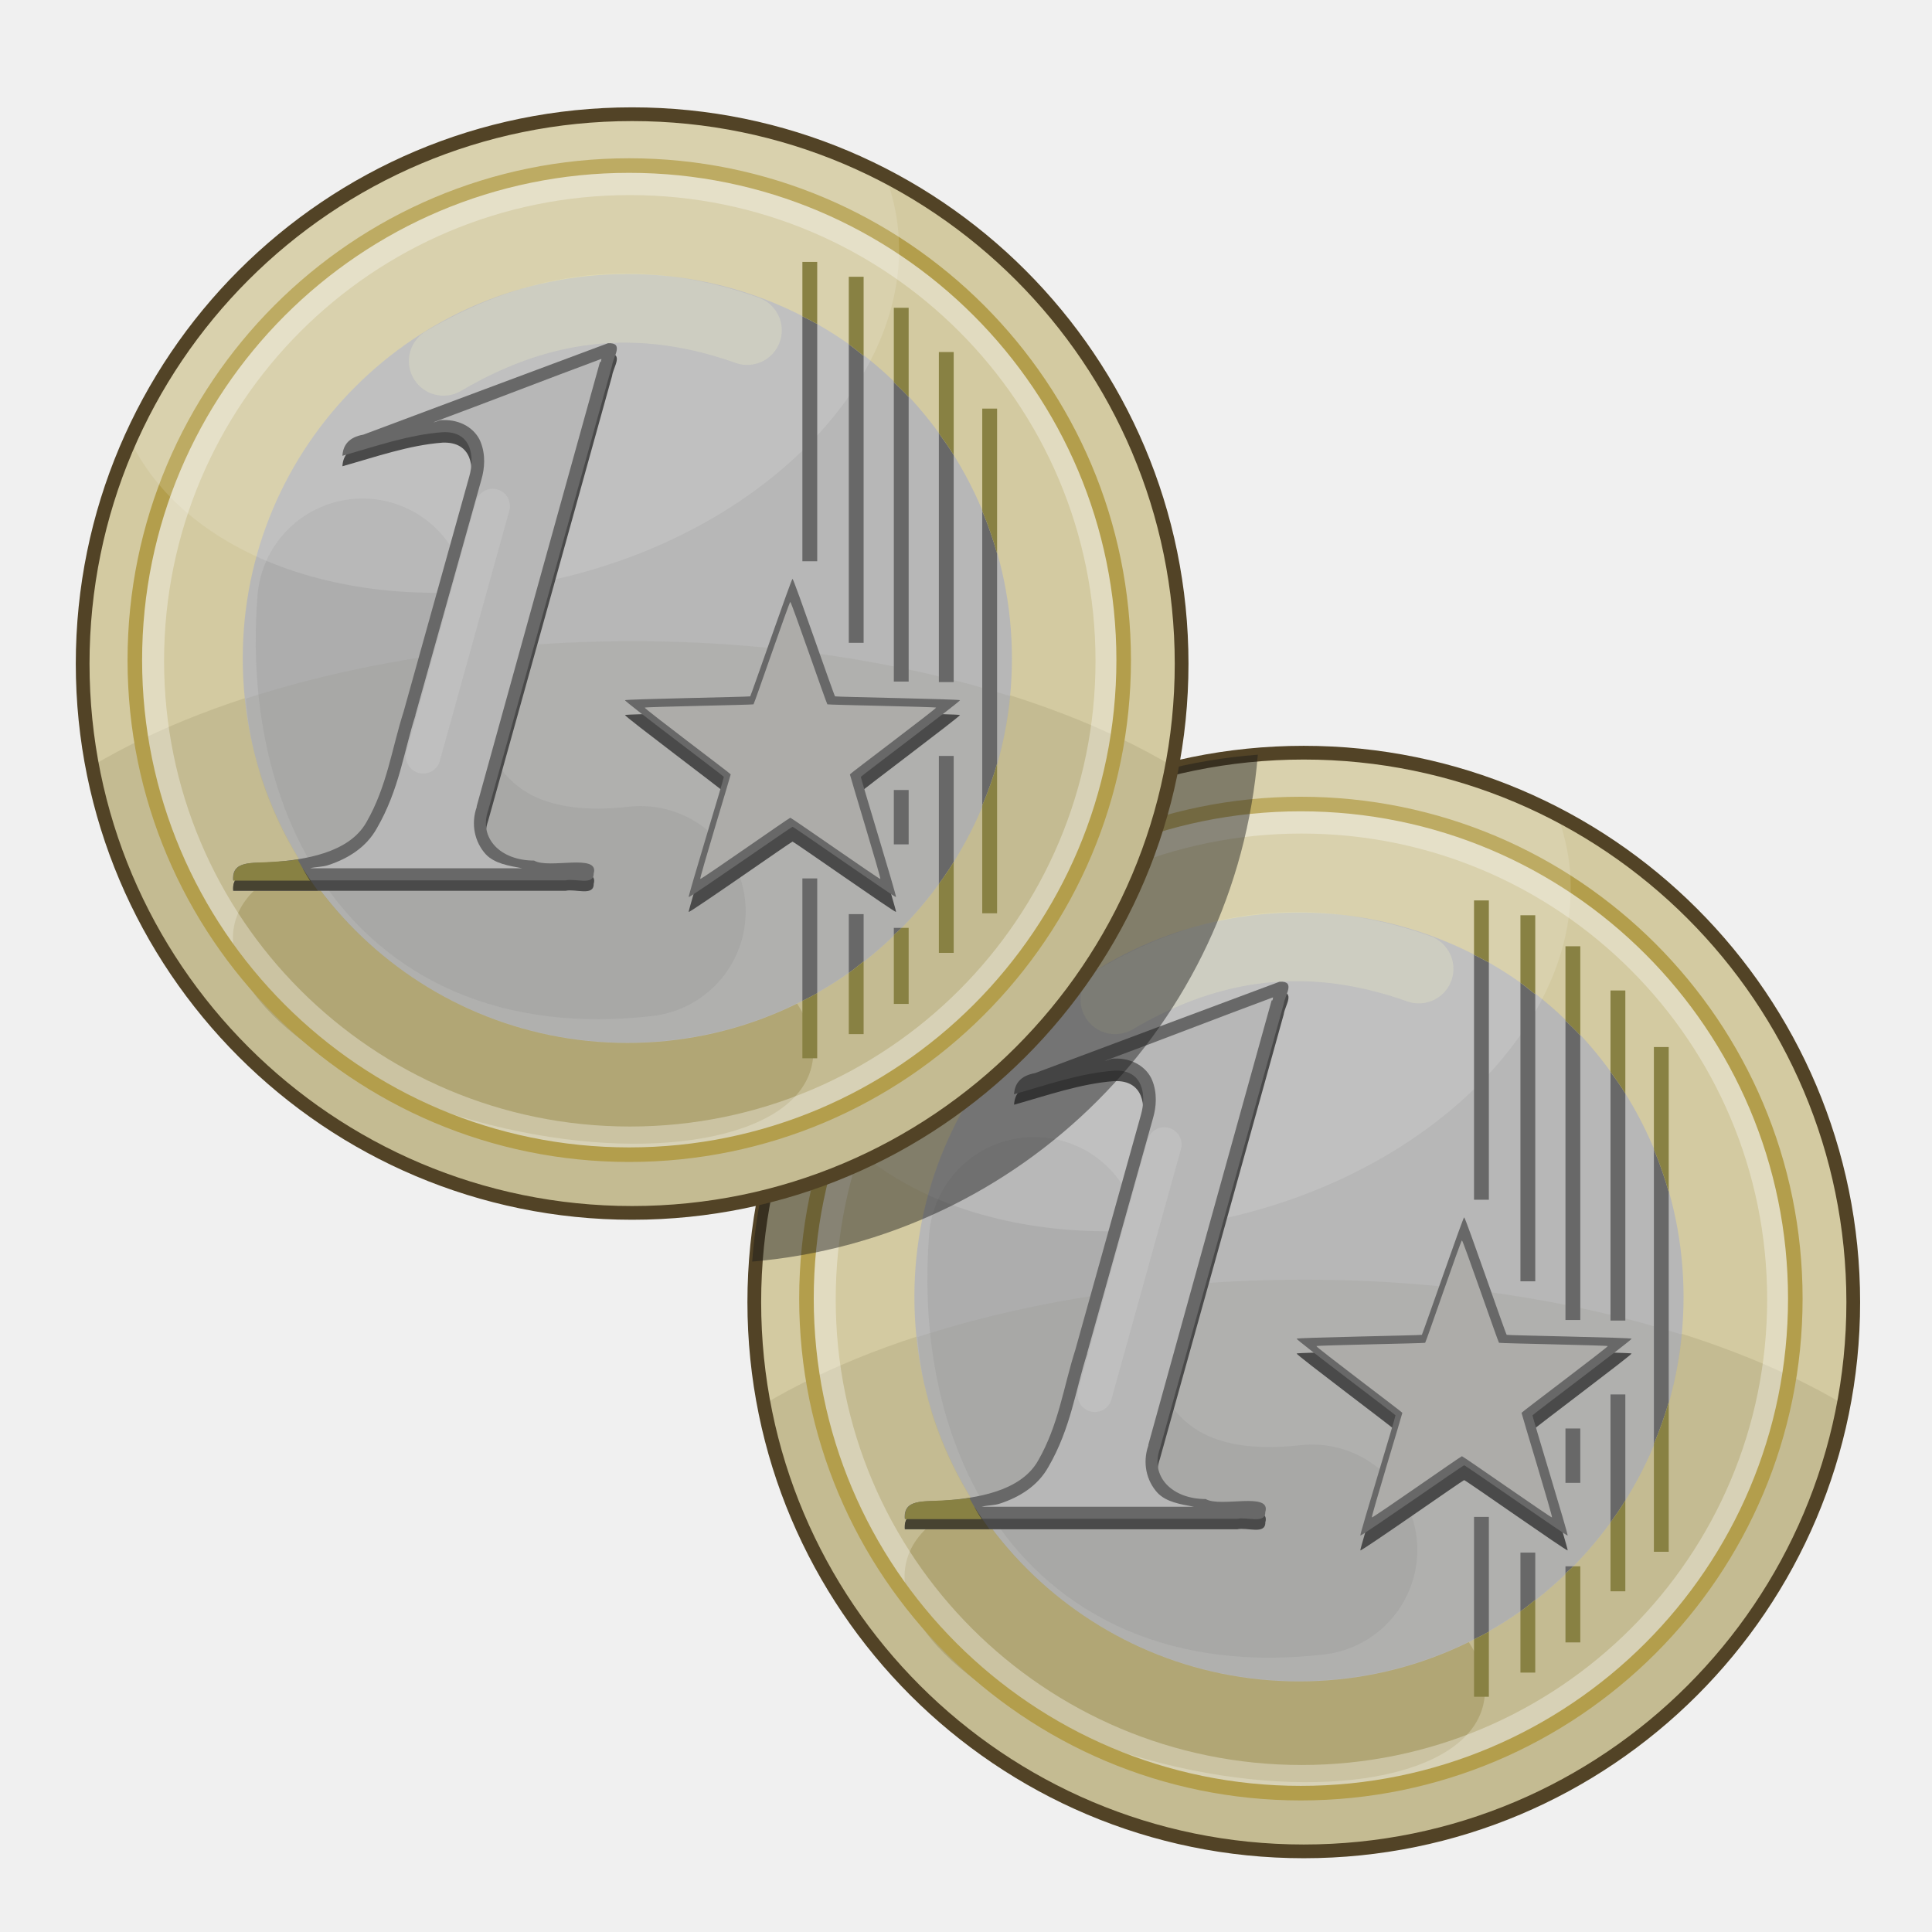
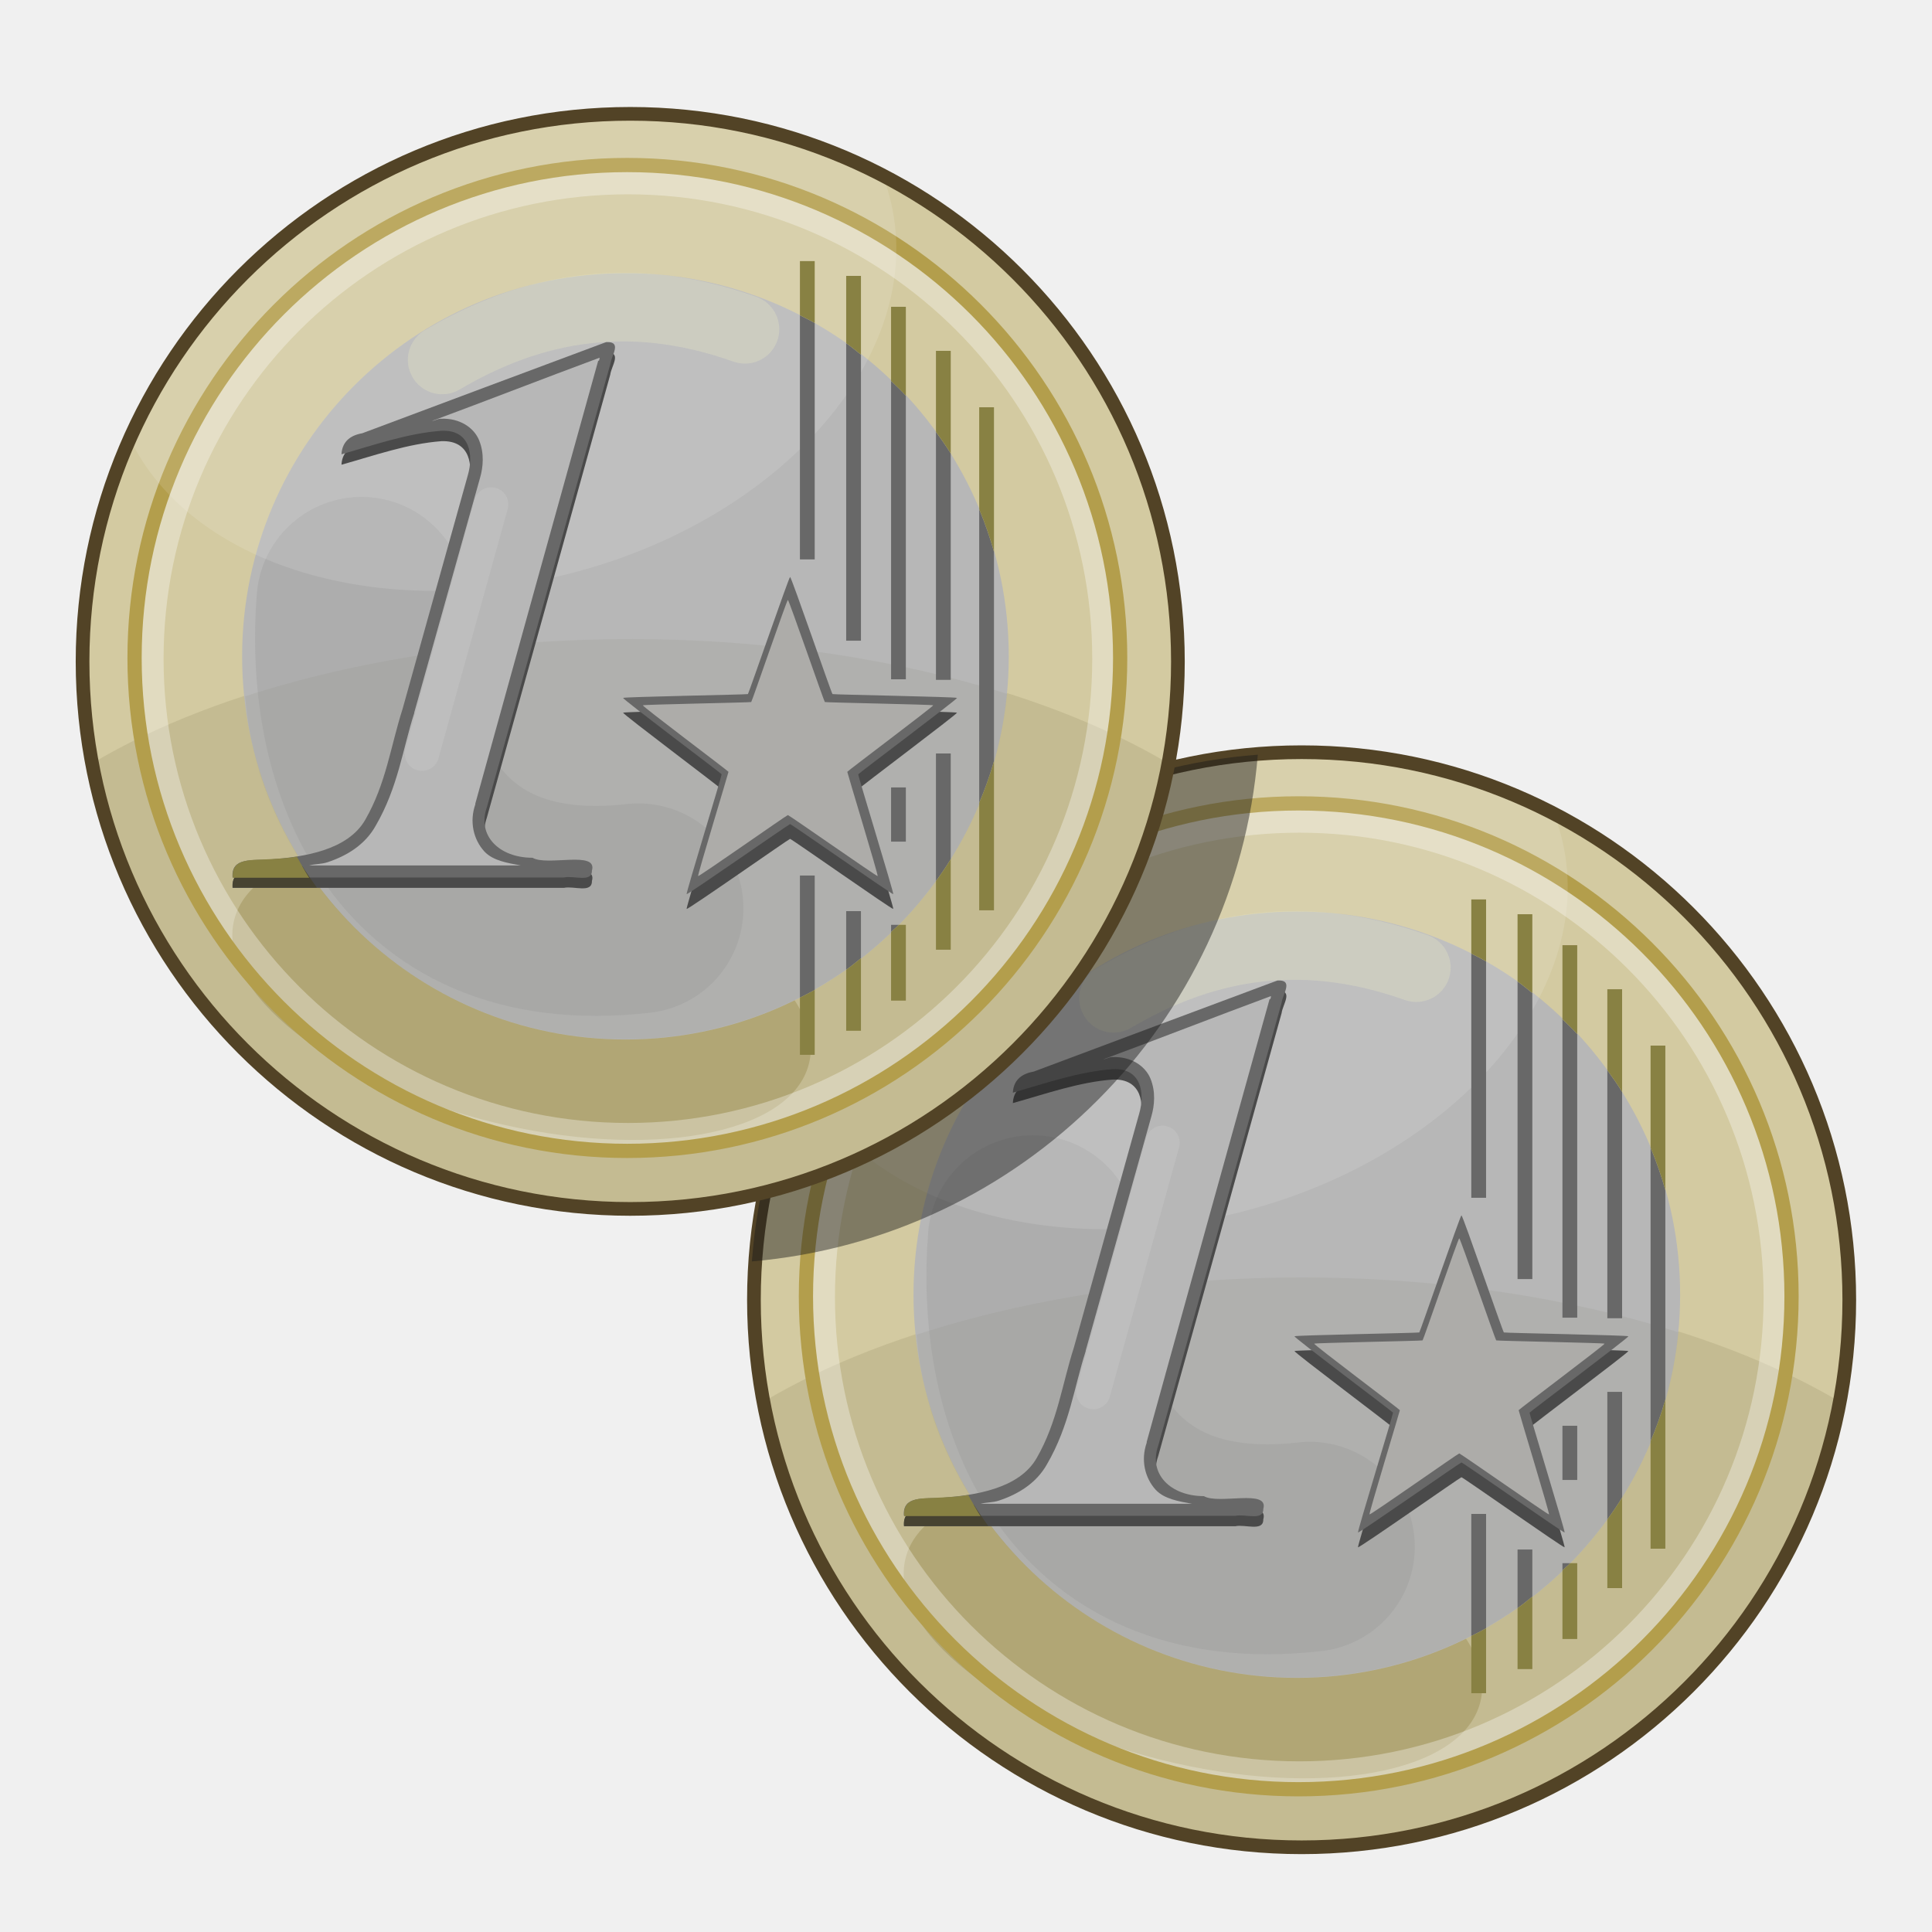
<svg xmlns="http://www.w3.org/2000/svg" xmlns:xlink="http://www.w3.org/1999/xlink" version="1.0" width="100%" height="100%" viewBox="0 0 48 48" id="svg2383">
  <defs id="defs2385" />
-   <use transform="translate(16.6867,15.86266)" id="use2426" x="0" y="0" width="48" height="48" xlink:href="#g2402" />
-   <path d="M 31.25,18.75 C 24.538,19.261 19.183,24.627 18.688,31.344 C 25.375,30.77 30.706,25.446 31.25,18.75 z" id="path2430" style="opacity:1;fill:#1a1a1a;fill-opacity:0.45;fill-rule:evenodd;stroke:none;stroke-width:1px;stroke-linecap:butt;stroke-linejoin:miter;marker:none;marker-start:none;marker-mid:none;marker-end:none;stroke-miterlimit:4;stroke-dasharray:none;stroke-dashoffset:0;stroke-opacity:1;visibility:visible;display:inline;overflow:visible;enable-background:accumulate" />
-   <g transform="matrix(0.6822424,0,0,0.6822424,-0.7368925,7.4431502e-2)" id="g2402">
-     <path d="M 44.11,24.06 C 44.11,35.1 35.15,44.06 24.1,44.06 C 13.05,44.06 4.09,35.1 4.09,24.06 C 4.09,13.01 13.05,4.05 24.1,4.05 C 35.15,4.05 44.11,13.01 44.11,24.06 z" id="p3302" style="fill:#d3caa1;fill-opacity:1;fill-rule:nonzero;stroke:none;marker:none;visibility:visible;display:inline;overflow:visible;enable-background:accumulate" />
-     <path d="M 24.11,23.23 C 16.18,23.23 9.1,25 4.44,27.78 C 4.45,27.82 4.46,27.85 4.46,27.89 C 4.55,28.35 4.65,28.81 4.77,29.25 C 4.83,29.47 4.91,29.68 4.97,29.9 C 5.09,30.28 5.23,30.65 5.37,31.03 C 5.42,31.16 5.48,31.31 5.54,31.45 C 5.58,31.57 5.63,31.7 5.67,31.82 C 5.81,32.12 5.93,32.42 6.07,32.72 C 6.22,33.01 6.37,33.29 6.52,33.57 C 6.68,33.85 6.84,34.14 7,34.42 C 7.05,34.48 7.08,34.54 7.12,34.62 C 7.34,34.96 7.58,35.32 7.83,35.65 C 8.1,36.03 8.38,36.4 8.67,36.76 C 8.74,36.84 8.8,36.91 8.87,36.98 C 9.23,37.42 9.62,37.82 10.03,38.23 C 10.39,38.58 10.76,38.93 11.16,39.27 C 11.19,39.3 11.23,39.35 11.27,39.39 C 11.3,39.41 11.35,39.44 11.38,39.47 C 11.49,39.56 11.61,39.63 11.72,39.72 C 11.89,39.86 12.05,40.02 12.22,40.14 C 12.39,40.26 12.57,40.37 12.74,40.49 C 12.79,40.52 12.85,40.59 12.9,40.62 C 14.22,41.52 15.66,42.24 17.17,42.8 C 17.18,42.81 17.2,42.82 17.23,42.83 C 17.74,43.02 18.3,43.19 18.84,43.33 C 19.36,43.48 19.88,43.6 20.42,43.7 C 20.51,43.72 20.6,43.74 20.7,43.76 C 21.22,43.85 21.76,43.91 22.31,43.96 C 22.9,44.01 23.5,44.04 24.11,44.04 C 24.73,44.04 25.32,44.01 25.92,43.96 C 26.33,43.92 26.73,43.88 27.13,43.81 C 27.39,43.78 27.65,43.72 27.9,43.68 C 27.97,43.66 28.04,43.66 28.12,43.65 C 28.56,43.56 28.97,43.45 29.39,43.33 C 29.42,43.33 29.43,43.32 29.45,43.31 C 29.64,43.25 29.85,43.2 30.04,43.14 C 30.4,43.03 30.76,42.9 31.11,42.77 C 31.64,42.57 32.14,42.36 32.64,42.12 C 32.69,42.1 32.73,42.09 32.78,42.07 C 33.25,41.83 33.72,41.59 34.17,41.33 C 34.55,41.1 34.93,40.88 35.3,40.62 C 35.31,40.61 35.31,40.61 35.32,40.6 C 35.58,40.42 35.81,40.24 36.06,40.06 C 36.32,39.86 36.57,39.67 36.82,39.47 C 36.91,39.39 37.01,39.32 37.1,39.24 C 37.47,38.93 37.83,38.59 38.17,38.26 C 38.18,38.25 38.19,38.24 38.2,38.23 C 38.21,38.21 38.22,38.2 38.23,38.19 C 38.69,37.74 39.12,37.25 39.53,36.76 C 39.73,36.51 39.93,36.28 40.12,36.03 C 40.28,35.8 40.45,35.57 40.6,35.35 C 40.63,35.3 40.66,35.28 40.68,35.23 C 40.86,34.97 41.03,34.69 41.2,34.42 C 41.36,34.14 41.52,33.85 41.68,33.57 C 41.83,33.29 41.98,33.01 42.13,32.72 C 42.33,32.3 42.49,31.88 42.66,31.45 C 42.71,31.31 42.78,31.16 42.83,31.03 C 42.97,30.66 43.11,30.27 43.23,29.9 C 43.29,29.67 43.37,29.47 43.43,29.25 C 43.55,28.8 43.65,28.36 43.74,27.89 C 43.74,27.85 43.75,27.82 43.76,27.78 C 39.09,25.01 32.04,23.23 24.11,23.23 z" id="p3304" style="fill:#574e28;fill-opacity:0.12;fill-rule:nonzero;stroke:none;marker:none;visibility:visible;display:inline;overflow:visible;enable-background:accumulate" />
-     <path d="M 30.63,38.75 C 29.98,41.37 24.75,42.31 18.95,40.86 C 13.15,39.41 8.97,36.11 9.63,33.5 C 10.28,30.89 15.51,29.95 21.31,31.4 C 27.11,32.85 31.29,36.14 30.63,38.75 z" id="p3312" style="fill:#705d0f;fill-opacity:0.22;fill-rule:nonzero;stroke:none;marker:none;visibility:visible;display:inline;overflow:visible;enable-background:accumulate" />
-     <path d="M 41.42,23.96 C 41.42,33.57 33.63,41.36 24.02,41.36 C 14.4,41.36 6.61,33.57 6.61,23.96 C 6.61,14.34 14.4,6.55 24.02,6.55 C 33.63,6.55 41.42,14.34 41.42,23.96 z" id="p3314" style="fill:none;fill-opacity:1;fill-rule:nonzero;stroke:#ffffff;stroke-width:0.89;stroke-linecap:butt;stroke-linejoin:miter;marker:none;stroke-miterlimit:4;stroke-dasharray:none;stroke-dashoffset:0;stroke-opacity:0.33;visibility:visible;display:inline;overflow:visible;enable-background:accumulate" />
-     <path d="M 37.93,23.87 C 37.93,31.61 31.66,37.87 23.93,37.87 C 16.19,37.87 9.92,31.61 9.92,23.87 C 9.92,16.14 16.19,9.87 23.93,9.87 C 31.66,9.87 37.93,16.14 37.93,23.87 z" id="p3254" style="fill:#b7b7b7;fill-opacity:1;fill-rule:nonzero;stroke:none;marker:none;visibility:visible;display:inline;overflow:visible;enable-background:accumulate" />
-     <path d="M 24.12,23.24 C 18.91,23.24 14.06,24.02 10.03,25.33 C 10.07,25.78 10.12,26.22 10.2,26.65 C 10.24,26.87 10.29,27.09 10.34,27.3 C 10.4,27.55 10.47,27.8 10.54,28.04 C 10.54,28.05 10.54,28.06 10.54,28.07 C 12.32,33.75 17.65,37.86 23.92,37.86 C 31.19,37.86 37.18,32.33 37.87,25.24 C 33.9,23.99 29.2,23.24 24.12,23.24 z" id="p3307" style="fill:#827e6f;fill-opacity:0.12;fill-rule:nonzero;stroke:none;marker:none;visibility:visible;display:inline;overflow:visible;enable-background:accumulate" />
-     <path d="M 42,23.93 C 42,33.87 33.94,41.94 23.99,41.94 C 14.05,41.94 5.99,33.87 5.99,23.93 C 5.99,13.99 14.05,5.92 23.99,5.92 C 33.94,5.92 42,13.99 42,23.93 z" id="p3252" style="fill:none;fill-opacity:1;fill-rule:nonzero;stroke:#b39e4c;stroke-width:0.53;stroke-linecap:butt;stroke-linejoin:miter;marker:none;stroke-miterlimit:4;stroke-dasharray:none;stroke-dashoffset:0;stroke-opacity:1;visibility:visible;display:inline;overflow:visible;enable-background:accumulate" />
+   <use transform="translate(16.68,15.86)" id="use2426" x="0" y="0" width="48" height="48" xlink:href="#g2402" />
+   <path d="M 31.25,18.75 C 24.53,19.26 19.18,24.62 18.68,31.34 C 25.37,30.76 30.70,25.44 31.25,18.75 z" id="path2430" style="opacity:1;fill:#1a1a1a;fill-opacity:0.45;fill-rule:evenodd;stroke-width:1px;stroke-linecap:butt;stroke-linejoin:miter;marker:none;marker-start:none;marker-mid:none;marker-end:none;stroke-miterlimit:4;" />
+   <g transform="matrix(0.68,0,0,0.68,-0.73,7.44e-2)" id="g2402">
+     <path d="M 44.11,24.06 C 44.11,35.1 35.15,44.06 24.1,44.06 C 13.05,44.06 4.09,35.1 4.09,24.06 C 4.09,13.01 13.05,4.05 24.1,4.05 C 35.15,4.05 44.11,13.01 44.11,24.06 z" id="p3302" style="fill:#d3caa1;" />
+     <path d="M 24.11,23.23 C 16.18,23.23 9.1,25 4.44,27.78 C 4.45,27.82 4.46,27.85 4.46,27.89 C 4.55,28.35 4.65,28.81 4.77,29.25 C 4.83,29.47 4.91,29.68 4.97,29.9 C 5.09,30.28 5.23,30.65 5.37,31.03 C 5.42,31.16 5.48,31.31 5.54,31.45 C 5.58,31.57 5.63,31.7 5.67,31.82 C 5.81,32.12 5.93,32.42 6.07,32.72 C 6.22,33.01 6.37,33.29 6.52,33.57 C 6.68,33.85 6.84,34.14 7,34.42 C 7.05,34.48 7.08,34.54 7.12,34.62 C 7.34,34.96 7.58,35.32 7.83,35.65 C 8.1,36.03 8.38,36.4 8.67,36.76 C 8.74,36.84 8.8,36.91 8.87,36.98 C 9.23,37.42 9.62,37.82 10.03,38.23 C 10.39,38.58 10.76,38.93 11.16,39.27 C 11.19,39.3 11.23,39.35 11.27,39.39 C 11.3,39.41 11.35,39.44 11.38,39.47 C 11.49,39.56 11.61,39.63 11.72,39.72 C 11.89,39.86 12.05,40.02 12.22,40.14 C 12.39,40.26 12.57,40.37 12.74,40.49 C 12.79,40.52 12.85,40.59 12.9,40.62 C 14.22,41.52 15.66,42.24 17.17,42.8 C 17.18,42.81 17.2,42.82 17.23,42.83 C 17.74,43.02 18.3,43.19 18.84,43.33 C 19.36,43.48 19.88,43.6 20.42,43.7 C 20.51,43.72 20.6,43.74 20.7,43.76 C 21.22,43.85 21.76,43.91 22.31,43.96 C 22.9,44.01 23.5,44.04 24.11,44.04 C 24.73,44.04 25.32,44.01 25.92,43.96 C 26.33,43.92 26.73,43.88 27.13,43.81 C 27.39,43.78 27.65,43.72 27.9,43.68 C 27.97,43.66 28.04,43.66 28.12,43.65 C 28.56,43.56 28.97,43.45 29.39,43.33 C 29.42,43.33 29.43,43.32 29.45,43.31 C 29.64,43.25 29.85,43.2 30.04,43.14 C 30.4,43.03 30.76,42.9 31.11,42.77 C 31.64,42.57 32.14,42.36 32.64,42.12 C 32.69,42.1 32.73,42.09 32.78,42.07 C 33.25,41.83 33.72,41.59 34.17,41.33 C 34.55,41.1 34.93,40.88 35.3,40.62 C 35.31,40.61 35.31,40.61 35.32,40.6 C 35.58,40.42 35.81,40.24 36.06,40.06 C 36.32,39.86 36.57,39.67 36.82,39.47 C 36.91,39.39 37.01,39.32 37.1,39.24 C 37.47,38.93 37.83,38.59 38.17,38.26 C 38.18,38.25 38.19,38.24 38.2,38.23 C 38.21,38.21 38.22,38.2 38.23,38.19 C 38.69,37.74 39.12,37.25 39.53,36.76 C 39.73,36.51 39.93,36.28 40.12,36.03 C 40.28,35.8 40.45,35.57 40.6,35.35 C 40.63,35.3 40.66,35.28 40.68,35.23 C 40.86,34.97 41.03,34.69 41.2,34.42 C 41.36,34.14 41.52,33.85 41.68,33.57 C 41.83,33.29 41.98,33.01 42.13,32.72 C 42.33,32.3 42.49,31.88 42.66,31.45 C 42.71,31.31 42.78,31.16 42.83,31.03 C 42.97,30.66 43.11,30.27 43.23,29.9 C 43.29,29.67 43.37,29.47 43.43,29.25 C 43.55,28.8 43.65,28.36 43.74,27.89 C 43.74,27.85 43.75,27.82 43.76,27.78 C 39.09,25.01 32.04,23.23 24.11,23.23 z" id="p3304" style="fill:#574e28;fill-opacity:0.12;" />
+     <path d="M 30.63,38.75 C 29.98,41.37 24.75,42.31 18.95,40.86 C 13.15,39.41 8.97,36.11 9.63,33.5 C 10.28,30.89 15.51,29.95 21.31,31.4 C 27.11,32.85 31.29,36.14 30.63,38.75 z" id="p3312" style="fill:#705d0f;fill-opacity:0.22;" />
+     <path d="M 41.42,23.96 C 41.42,33.57 33.63,41.36 24.02,41.36 C 14.4,41.36 6.61,33.57 6.61,23.96 C 6.61,14.34 14.4,6.55 24.02,6.55 C 33.63,6.55 41.42,14.34 41.42,23.96 z" id="p3314" style="fill:none;stroke:#ffffff;stroke-width:0.88;stroke-linecap:butt;stroke-linejoin:miter;marker:none;stroke-miterlimit:4;stroke-opacity:0.33;" />
+     <path d="M 37.93,23.87 C 37.93,31.61 31.66,37.87 23.93,37.87 C 16.19,37.87 9.92,31.61 9.92,23.87 C 9.92,16.14 16.19,9.87 23.93,9.87 C 31.66,9.87 37.93,16.14 37.93,23.87 z" id="p3254" style="fill:#b7b7b7;" />
+     <path d="M 24.12,23.24 C 18.91,23.24 14.06,24.02 10.03,25.33 C 10.07,25.78 10.12,26.22 10.2,26.65 C 10.24,26.87 10.29,27.09 10.34,27.3 C 10.4,27.55 10.47,27.8 10.54,28.04 C 10.54,28.05 10.54,28.06 10.54,28.07 C 12.32,33.75 17.65,37.86 23.92,37.86 C 31.19,37.86 37.18,32.33 37.87,25.24 C 33.9,23.99 29.2,23.24 24.12,23.24 z" id="p3307" style="fill:#827e6f;fill-opacity:0.12;" />
+     <path d="M 42,23.93 C 42,33.87 33.94,41.94 23.99,41.94 C 14.05,41.94 5.99,33.87 5.99,23.93 C 5.99,13.99 14.05,5.92 23.99,5.92 C 33.94,5.92 42,13.99 42,23.93 z" id="p3252" style="fill:none;stroke:#b39e4c;stroke-width:0.52;stroke-linecap:butt;stroke-linejoin:miter;marker:none;stroke-miterlimit:4;" />
    <path d="M 14.28,21.88 C 13.85,27.16 15.89,34.05 24.4,33.08" id="p3221" style="fill:none;fill-rule:evenodd;stroke:#898989;stroke-width:7.67;stroke-linecap:round;stroke-linejoin:miter;stroke-miterlimit:4;stroke-dasharray:none;stroke-opacity:0.2" />
-     <path d="M 24.11,4.04 C 15.96,4.04 8.94,8.92 5.82,15.92 C 8.04,20.53 14.98,22.7 22.14,20.78 C 29.93,18.69 35.04,12.55 33.57,7.06 C 33.5,6.79 33.42,6.55 33.32,6.29 C 30.55,4.86 27.44,4.04 24.11,4.04 z" id="p3316" style="fill:#ffffff;fill-opacity:0.13;fill-rule:nonzero;stroke:none;marker:none;visibility:visible;display:inline;overflow:visible;enable-background:accumulate" />
-     <path d="M 44.11,24.06 C 44.11,35.1 35.15,44.06 24.1,44.06 C 13.05,44.06 4.09,35.1 4.09,24.06 C 4.09,13.01 13.05,4.05 24.1,4.05 C 35.15,4.05 44.11,13.01 44.11,24.06 z" id="p2480" style="fill:none;fill-opacity:1;fill-rule:nonzero;stroke:#524326;stroke-width:0.5;stroke-linecap:butt;stroke-linejoin:miter;marker:none;stroke-miterlimit:4;stroke-dasharray:none;stroke-dashoffset:0;stroke-opacity:1;visibility:visible;display:inline;overflow:visible;enable-background:accumulate" />
-     <path d="M 17.2,16.01 C 15.98,16.1 14.76,16.53 13.55,16.87 C 13.57,16.48 13.79,16.2 14.31,16.1 C 17.28,14.99 20.26,13.88 23.22,12.77 C 23.82,12.74 23.41,13.26 23.37,13.58 C 22.58,16.44 19.57,27.23 18.86,29.77 C 18.5,30.8 19.31,31.61 20.53,31.61 C 21.07,31.93 22.92,31.33 22.7,32.08 C 22.71,32.54 22.03,32.25 21.68,32.33 C 17.65,32.33 13.61,32.33 9.57,32.33 C 9.51,31.59 10.29,31.72 10.97,31.68 C 12.17,31.59 13.78,31.35 14.42,30.23 C 15.18,28.91 15.35,27.53 15.78,26.19 C 16.38,24.04 17.72,19.23 18.17,17.62 C 18.37,16.92 18.27,15.97 17.2,16.01 L 17.2,16.01 z" id="p3333" style="font-size:13.5px;font-style:normal;font-variant:normal;font-weight:normal;font-stretch:normal;fill:#4a4a4a;fill-opacity:1;stroke:none;font-family:FreeSerif;-inkscape-font-specification:FreeSerif" />
-     <path d="M 17.2,15.63 C 15.98,15.72 14.76,16.14 13.55,16.49 C 13.57,16.1 13.79,15.81 14.31,15.72 C 17.28,14.61 20.26,13.49 23.22,12.39 C 23.82,12.36 23.41,12.88 23.37,13.2 C 22.58,16.06 19.57,26.85 18.86,29.39 C 18.5,30.42 19.31,31.23 20.53,31.23 C 21.07,31.55 22.92,30.95 22.7,31.7 C 22.71,32.15 22.03,31.87 21.68,31.95 C 17.65,31.95 13.61,31.95 9.57,31.95 C 9.51,31.2 10.29,31.34 10.97,31.29 C 12.17,31.2 13.78,30.96 14.42,29.84 C 15.18,28.52 15.35,27.14 15.78,25.8 C 16.38,23.65 17.72,18.85 18.17,17.24 C 18.37,16.54 18.27,15.58 17.2,15.63 L 17.2,15.63 z" id="text3260" style="font-size:13.5px;font-style:normal;font-variant:normal;font-weight:normal;font-stretch:normal;fill:#686868;fill-opacity:1;stroke:none;font-family:FreeSerif;-inkscape-font-specification:FreeSerif" />
-     <path d="M 22.98,12.96 C 20.93,13.72 18.91,14.51 16.86,15.27 C 16.97,15.26 17.06,15.19 17.17,15.19 L 17.19,15.19 C 17.86,15.16 18.39,15.51 18.58,15.98 C 18.77,16.45 18.73,16.95 18.61,17.36 C 18.16,18.97 16.81,23.77 16.21,25.92 L 16.21,25.94 C 15.79,27.24 15.62,28.65 14.8,30.06 C 14.41,30.76 13.74,31.16 13.05,31.39 C 12.82,31.47 12.6,31.45 12.37,31.51 C 14.95,31.51 17.53,31.51 20.1,31.51 C 19.61,31.42 19.09,31.34 18.77,31 C 18.37,30.56 18.22,29.91 18.44,29.28 C 18.44,29.27 18.44,29.25 18.44,29.25 C 19.15,26.68 22.13,15.93 22.93,13.07 L 22.96,13.07 C 22.97,13.02 22.98,13.01 22.98,12.96 z" id="p3341" style="font-size:13.5px;font-style:normal;font-variant:normal;font-weight:normal;font-stretch:normal;fill:#b7b7b7;fill-opacity:1;stroke:none;font-family:FreeSerif;-inkscape-font-specification:FreeSerif" />
-     <path d="M 12.12,31.54 C 11.72,31.61 11.32,31.65 10.96,31.68 C 10.29,31.72 9.51,31.58 9.58,32.32 C 10.6,32.32 11.63,32.32 12.65,32.32 C 12.47,32.07 12.29,31.81 12.12,31.54 z" id="p3344" style="font-size:13.5px;font-style:normal;font-variant:normal;font-weight:normal;font-stretch:normal;fill:#474331;fill-opacity:1;stroke:none;font-family:FreeSerif;-inkscape-font-specification:FreeSerif" />
-     <path d="M 11.92,31.19 C 11.58,31.25 11.26,31.26 10.96,31.28 C 10.29,31.33 9.51,31.21 9.58,31.96 C 10.51,31.96 11.44,31.96 12.37,31.96 C 12.21,31.72 12.07,31.45 11.92,31.19 z" id="p3346" style="font-size:13.5px;font-style:normal;font-variant:normal;font-weight:normal;font-stretch:normal;fill:#888143;fill-opacity:1;stroke:none;font-family:FreeSerif;-inkscape-font-specification:FreeSerif" />
-     <path d="M 29.94,21.51 C 29.99,21.51 31.45,25.76 31.49,25.79 C 31.52,25.82 36.02,25.89 36.04,25.93 C 36.05,25.98 32.45,28.68 32.43,28.73 C 32.42,28.77 33.74,33.07 33.71,33.1 C 33.67,33.13 29.99,30.54 29.94,30.54 C 29.9,30.54 26.21,33.13 26.16,33.1 C 26.13,33.07 27.45,28.77 27.44,28.73 C 27.42,28.68 23.82,25.98 23.84,25.93 C 23.85,25.89 28.35,25.82 28.4,25.79 C 28.43,25.76 29.9,21.51 29.94,21.51 z" id="p3358" style="fill:#4a4a4a;fill-opacity:1;fill-rule:nonzero;stroke:none;marker:none;visibility:visible;display:inline;overflow:visible;enable-background:accumulate" />
-     <path d="M 29.94,20.97 C 29.99,20.97 31.45,25.22 31.49,25.25 C 31.52,25.27 36.02,25.35 36.04,25.39 C 36.05,25.44 32.45,28.14 32.43,28.18 C 32.42,28.23 33.74,32.53 33.71,32.56 C 33.67,32.58 29.99,30 29.94,30 C 29.9,30 26.21,32.58 26.16,32.56 C 26.13,32.53 27.45,28.23 27.44,28.18 C 27.42,28.14 23.82,25.44 23.84,25.39 C 23.85,25.35 28.35,25.27 28.4,25.25 C 28.43,25.22 29.9,20.97 29.94,20.97 z" id="p3356" style="fill:#686868;fill-opacity:1;fill-rule:nonzero;stroke:none;marker:none;visibility:visible;display:inline;overflow:visible;enable-background:accumulate" />
-     <path d="M 29.86,21.81 C 29.9,21.81 31.18,25.52 31.21,25.54 C 31.24,25.56 35.15,25.63 35.17,25.66 C 35.18,25.7 32.05,28.05 32.03,28.09 C 32.03,28.13 33.17,31.87 33.14,31.9 C 33.11,31.92 29.9,29.67 29.86,29.67 C 29.82,29.67 26.62,31.92 26.58,31.9 C 26.55,31.87 27.69,28.13 27.69,28.09 C 27.67,28.05 24.54,25.7 24.56,25.66 C 24.57,25.63 28.48,25.56 28.52,25.54 C 28.55,25.52 29.82,21.81 29.86,21.81 z" id="p3360" style="fill:#adaca9;fill-opacity:1;fill-rule:nonzero;stroke:none;marker:none;visibility:visible;display:inline;overflow:visible;enable-background:accumulate" />
-     <path d="M 17.23,13.04 C 20.22,11.28 23.82,10.33 28.29,11.92" id="p3219" style="fill:none;fill-rule:evenodd;stroke:#f4f7c4;stroke-width:2.52;stroke-linecap:round;stroke-linejoin:miter;stroke-miterlimit:4;stroke-dasharray:none;stroke-opacity:0.25" />
-     <path d="M 19.02,18.32 L 16.49,27.43" id="p3223" style="fill:none;fill-rule:evenodd;stroke:#c4c4c4;stroke-width:1.26;stroke-linecap:round;stroke-linejoin:miter;stroke-miterlimit:4;stroke-dasharray:none;stroke-opacity:0.57" />
-     <path d="M 30.3,11.41 L 30.3,20.33 L 30.84,20.33 L 30.84,11.69 C 30.66,11.59 30.48,11.5 30.3,11.41 z M 31.99,12.43 L 31.99,23.3 L 32.53,23.3 L 32.53,12.85 C 32.35,12.71 32.18,12.56 31.99,12.43 z M 33.63,13.81 L 33.63,24.71 L 34.17,24.71 L 34.17,14.35 C 34,14.16 33.82,13.99 33.63,13.81 z M 35.27,15.67 L 35.27,24.73 L 35.81,24.73 L 35.81,16.46 C 35.64,16.19 35.46,15.93 35.27,15.67 z M 36.85,18.5 L 36.85,29.22 C 37.06,28.73 37.24,28.22 37.39,27.7 L 37.39,20.05 C 37.24,19.52 37.06,19 36.85,18.5 z M 35.27,27.42 L 35.27,32.08 C 35.46,31.82 35.64,31.56 35.81,31.28 L 35.81,27.42 L 35.27,27.42 z M 33.63,28.66 L 33.63,30.64 L 34.17,30.64 L 34.17,28.66 L 33.63,28.66 z M 30.3,31.88 L 30.3,36.34 C 30.48,36.25 30.66,36.16 30.84,36.06 L 30.84,31.88 L 30.3,31.88 z M 31.99,33.18 L 31.99,35.32 C 32.18,35.19 32.35,35.04 32.53,34.9 L 32.53,33.18 L 31.99,33.18 z M 33.63,33.68 L 33.63,33.94 C 33.72,33.85 33.83,33.77 33.91,33.68 L 33.63,33.68 z" id="p3353" style="fill:#686868;fill-opacity:1;fill-rule:evenodd;stroke:none" />
-     <path d="M 30.3,9.43 L 30.3,11.41 C 30.48,11.5 30.66,11.59 30.84,11.69 L 30.84,9.43 L 30.3,9.43 z M 31.99,9.97 L 31.99,12.43 C 32.18,12.56 32.35,12.71 32.53,12.85 L 32.53,9.97 L 31.99,9.97 z M 33.63,11.1 L 33.63,13.81 C 33.82,13.99 34,14.16 34.17,14.35 L 34.17,11.1 L 33.63,11.1 z M 35.27,12.71 L 35.27,15.67 C 35.46,15.93 35.64,16.19 35.81,16.46 L 35.81,12.71 L 35.27,12.71 z M 36.85,14.77 L 36.85,18.5 C 37.06,19 37.24,19.52 37.39,20.05 L 37.39,14.77 L 36.85,14.77 z M 37.39,27.7 C 37.24,28.22 37.06,28.73 36.85,29.22 L 36.85,33.15 L 37.39,33.15 L 37.39,27.7 z M 35.81,31.28 C 35.64,31.56 35.46,31.82 35.27,32.08 L 35.27,34.59 L 35.81,34.59 L 35.81,31.28 z M 33.91,33.68 C 33.83,33.77 33.72,33.85 33.63,33.94 L 33.63,36.45 L 34.17,36.45 L 34.17,33.68 L 33.91,33.68 z M 32.53,34.9 C 32.35,35.04 32.18,35.19 31.99,35.32 L 31.99,37.55 L 32.53,37.55 L 32.53,34.9 z M 30.84,36.06 C 30.66,36.16 30.48,36.25 30.3,36.34 L 30.3,38.43 L 30.84,38.43 L 30.84,36.06 z" id="p3292" style="fill:#888143;fill-opacity:1;fill-rule:evenodd;stroke:none" />
+     <path d="M 24.11,4.04 C 15.96,4.04 8.94,8.92 5.82,15.92 C 8.04,20.53 14.98,22.7 22.14,20.78 C 29.93,18.69 35.04,12.55 33.57,7.06 C 33.5,6.79 33.42,6.55 33.32,6.29 C 30.55,4.86 27.44,4.04 24.11,4.04 z" id="p3316" style="fill:#ffffff;fill-opacity:0.12;" />
+     <path d="M 44.11,24.06 C 44.11,35.1 35.15,44.06 24.1,44.06 C 13.05,44.06 4.09,35.1 4.09,24.06 C 4.09,13.01 13.05,4.05 24.1,4.05 C 35.15,4.05 44.11,13.01 44.11,24.06 z" id="p2480" style="fill:none;stroke:#524326;stroke-width:0.5;stroke-linecap:butt;stroke-linejoin:miter;marker:none;stroke-miterlimit:4;" />
+     <path d="M 17.2,16.01 C 15.98,16.1 14.76,16.53 13.55,16.87 C 13.57,16.48 13.79,16.2 14.31,16.1 C 17.28,14.99 20.26,13.88 23.22,12.77 C 23.82,12.74 23.41,13.26 23.37,13.58 C 22.58,16.44 19.57,27.23 18.86,29.77 C 18.5,30.8 19.31,31.61 20.53,31.61 C 21.07,31.93 22.92,31.33 22.7,32.08 C 22.71,32.54 22.03,32.25 21.68,32.33 C 17.65,32.33 13.61,32.33 9.57,32.33 C 9.51,31.59 10.29,31.72 10.97,31.68 C 12.17,31.59 13.78,31.35 14.42,30.23 C 15.18,28.91 15.35,27.53 15.78,26.19 C 16.38,24.04 17.72,19.23 18.17,17.62 C 18.37,16.92 18.27,15.97 17.2,16.01 L 17.2,16.01 z" id="p3333" style="fill:#4a4a4a;" />
+     <path d="M 17.2,15.63 C 15.98,15.72 14.76,16.14 13.55,16.49 C 13.57,16.1 13.79,15.81 14.31,15.72 C 17.28,14.61 20.26,13.49 23.22,12.39 C 23.82,12.36 23.41,12.88 23.37,13.2 C 22.58,16.06 19.57,26.85 18.86,29.39 C 18.5,30.42 19.31,31.23 20.53,31.23 C 21.07,31.55 22.92,30.95 22.7,31.7 C 22.71,32.15 22.03,31.87 21.68,31.95 C 17.65,31.95 13.61,31.95 9.57,31.95 C 9.51,31.2 10.29,31.34 10.97,31.29 C 12.17,31.2 13.78,30.96 14.42,29.84 C 15.18,28.52 15.35,27.14 15.78,25.8 C 16.38,23.65 17.72,18.85 18.17,17.24 C 18.37,16.54 18.27,15.58 17.2,15.63 L 17.2,15.63 z" id="text3260" style="fill:#686868;" />
+     <path d="M 22.98,12.96 C 20.93,13.72 18.91,14.51 16.86,15.27 C 16.97,15.26 17.06,15.19 17.17,15.19 L 17.19,15.19 C 17.86,15.16 18.39,15.51 18.58,15.98 C 18.77,16.45 18.73,16.95 18.61,17.36 C 18.16,18.97 16.81,23.77 16.21,25.92 L 16.21,25.94 C 15.79,27.24 15.62,28.65 14.8,30.06 C 14.41,30.76 13.74,31.16 13.05,31.39 C 12.82,31.47 12.6,31.45 12.37,31.51 C 14.95,31.51 17.53,31.51 20.1,31.51 C 19.61,31.42 19.09,31.34 18.77,31 C 18.37,30.56 18.22,29.91 18.44,29.28 C 18.44,29.27 18.44,29.25 18.44,29.25 C 19.15,26.68 22.13,15.93 22.93,13.07 L 22.96,13.07 C 22.97,13.02 22.98,13.01 22.98,12.96 z" id="p3341" style="fill:#b7b7b7;" />
+     <path d="M 12.12,31.54 C 11.72,31.61 11.32,31.65 10.96,31.68 C 10.29,31.72 9.51,31.58 9.58,32.32 C 10.6,32.32 11.63,32.32 12.65,32.32 C 12.47,32.07 12.29,31.81 12.12,31.54 z" id="p3344" style="fill:#474331;" />
+     <path d="M 11.92,31.19 C 11.58,31.25 11.26,31.26 10.96,31.28 C 10.29,31.33 9.51,31.21 9.58,31.96 C 10.51,31.96 11.44,31.96 12.37,31.96 C 12.21,31.72 12.07,31.45 11.92,31.19 z" id="p3346" style="fill:#888143;" />
+     <path d="M 29.94,21.51 C 29.99,21.51 31.45,25.76 31.49,25.79 C 31.52,25.82 36.02,25.89 36.04,25.93 C 36.05,25.98 32.45,28.68 32.43,28.73 C 32.42,28.77 33.74,33.07 33.71,33.1 C 33.67,33.13 29.99,30.54 29.94,30.54 C 29.9,30.54 26.21,33.13 26.16,33.1 C 26.13,33.07 27.45,28.77 27.44,28.73 C 27.42,28.68 23.82,25.98 23.84,25.93 C 23.85,25.89 28.35,25.82 28.4,25.79 C 28.43,25.76 29.9,21.51 29.94,21.51 z" id="p3358" style="fill:#4a4a4a;" />
+     <path d="M 29.94,20.97 C 29.99,20.97 31.45,25.22 31.49,25.25 C 31.52,25.27 36.02,25.35 36.04,25.39 C 36.05,25.44 32.45,28.14 32.43,28.18 C 32.42,28.23 33.74,32.53 33.71,32.56 C 33.67,32.58 29.99,30 29.94,30 C 29.9,30 26.21,32.58 26.16,32.56 C 26.13,32.53 27.45,28.23 27.44,28.18 C 27.42,28.14 23.82,25.44 23.84,25.39 C 23.85,25.35 28.35,25.27 28.4,25.25 C 28.43,25.22 29.9,20.97 29.94,20.97 z" id="p3356" style="fill:#686868;" />
+     <path d="M 29.86,21.81 C 29.9,21.81 31.18,25.52 31.21,25.54 C 31.24,25.56 35.15,25.63 35.17,25.66 C 35.18,25.7 32.05,28.05 32.03,28.09 C 32.03,28.13 33.17,31.87 33.14,31.9 C 33.11,31.92 29.9,29.67 29.86,29.67 C 29.82,29.67 26.62,31.92 26.58,31.9 C 26.55,31.87 27.69,28.13 27.69,28.09 C 27.67,28.05 24.54,25.7 24.56,25.66 C 24.57,25.63 28.48,25.56 28.52,25.54 C 28.55,25.52 29.82,21.81 29.86,21.81 z" id="p3360" style="fill:#adaca9;" />
+     <path d="M 17.23,13.04 C 20.22,11.28 23.82,10.33 28.29,11.92" id="p3219" style="fill:none;fill-rule:evenodd;stroke:#f4f7c4;stroke-width:2.51;stroke-linecap:round;stroke-linejoin:miter;stroke-miterlimit:4;stroke-dasharray:none;stroke-opacity:0.25" />
+     <path d="M 19.02,18.32 L 16.49,27.43" id="p3223" style="fill:none;fill-rule:evenodd;stroke:#c4c4c4;stroke-width:1.25;stroke-linecap:round;stroke-linejoin:miter;stroke-miterlimit:4;stroke-dasharray:none;stroke-opacity:0.56" />
+     <path d="M 30.3,11.41 L 30.3,20.33 L 30.84,20.33 L 30.84,11.69 C 30.66,11.59 30.48,11.5 30.3,11.41 z M 31.99,12.43 L 31.99,23.3 L 32.53,23.3 L 32.53,12.85 C 32.35,12.71 32.18,12.56 31.99,12.43 z M 33.63,13.81 L 33.63,24.71 L 34.17,24.71 L 34.17,14.35 C 34,14.16 33.82,13.99 33.63,13.81 z M 35.27,15.67 L 35.27,24.73 L 35.81,24.73 L 35.81,16.46 C 35.64,16.19 35.46,15.93 35.27,15.67 z M 36.85,18.5 L 36.85,29.22 C 37.06,28.73 37.24,28.22 37.39,27.7 L 37.39,20.05 C 37.24,19.52 37.06,19 36.85,18.5 z M 35.27,27.42 L 35.27,32.08 C 35.46,31.82 35.64,31.56 35.81,31.28 L 35.81,27.42 L 35.27,27.42 z M 33.63,28.66 L 33.63,30.64 L 34.17,30.64 L 34.17,28.66 L 33.63,28.66 z M 30.3,31.88 L 30.3,36.34 C 30.48,36.25 30.66,36.16 30.84,36.06 L 30.84,31.88 L 30.3,31.88 z M 31.99,33.18 L 31.99,35.32 C 32.18,35.19 32.35,35.04 32.53,34.9 L 32.53,33.18 L 31.99,33.18 z M 33.63,33.68 L 33.63,33.94 C 33.72,33.85 33.83,33.77 33.91,33.68 L 33.63,33.68 z" id="p3353" style="fill:#686868;fill-rule:evenodd;stroke:none" />
+     <path d="M 30.3,9.43 L 30.3,11.41 C 30.48,11.5 30.66,11.59 30.84,11.69 L 30.84,9.43 L 30.3,9.43 z M 31.99,9.97 L 31.99,12.43 C 32.18,12.56 32.35,12.71 32.53,12.85 L 32.53,9.97 L 31.99,9.97 z M 33.63,11.1 L 33.63,13.81 C 33.82,13.99 34,14.16 34.17,14.35 L 34.17,11.1 L 33.63,11.1 z M 35.27,12.71 L 35.27,15.67 C 35.46,15.93 35.64,16.19 35.81,16.46 L 35.81,12.71 L 35.27,12.71 z M 36.85,14.77 L 36.85,18.5 C 37.06,19 37.24,19.52 37.39,20.05 L 37.39,14.77 L 36.85,14.77 z M 37.39,27.7 C 37.24,28.22 37.06,28.73 36.85,29.22 L 36.85,33.15 L 37.39,33.15 L 37.39,27.7 z M 35.81,31.28 C 35.64,31.56 35.46,31.82 35.27,32.08 L 35.27,34.59 L 35.81,34.59 L 35.81,31.28 z M 33.91,33.68 C 33.83,33.77 33.72,33.85 33.63,33.94 L 33.63,36.45 L 34.17,36.45 L 34.17,33.68 L 33.91,33.68 z M 32.53,34.9 C 32.35,35.04 32.18,35.19 31.99,35.32 L 31.99,37.55 L 32.53,37.55 L 32.53,34.9 z M 30.84,36.06 C 30.66,36.16 30.48,36.25 30.3,36.34 L 30.3,38.43 L 30.84,38.43 L 30.84,36.06 z" id="p3292" style="fill:#888143;fill-rule:evenodd;stroke:none" />
  </g>
</svg>
